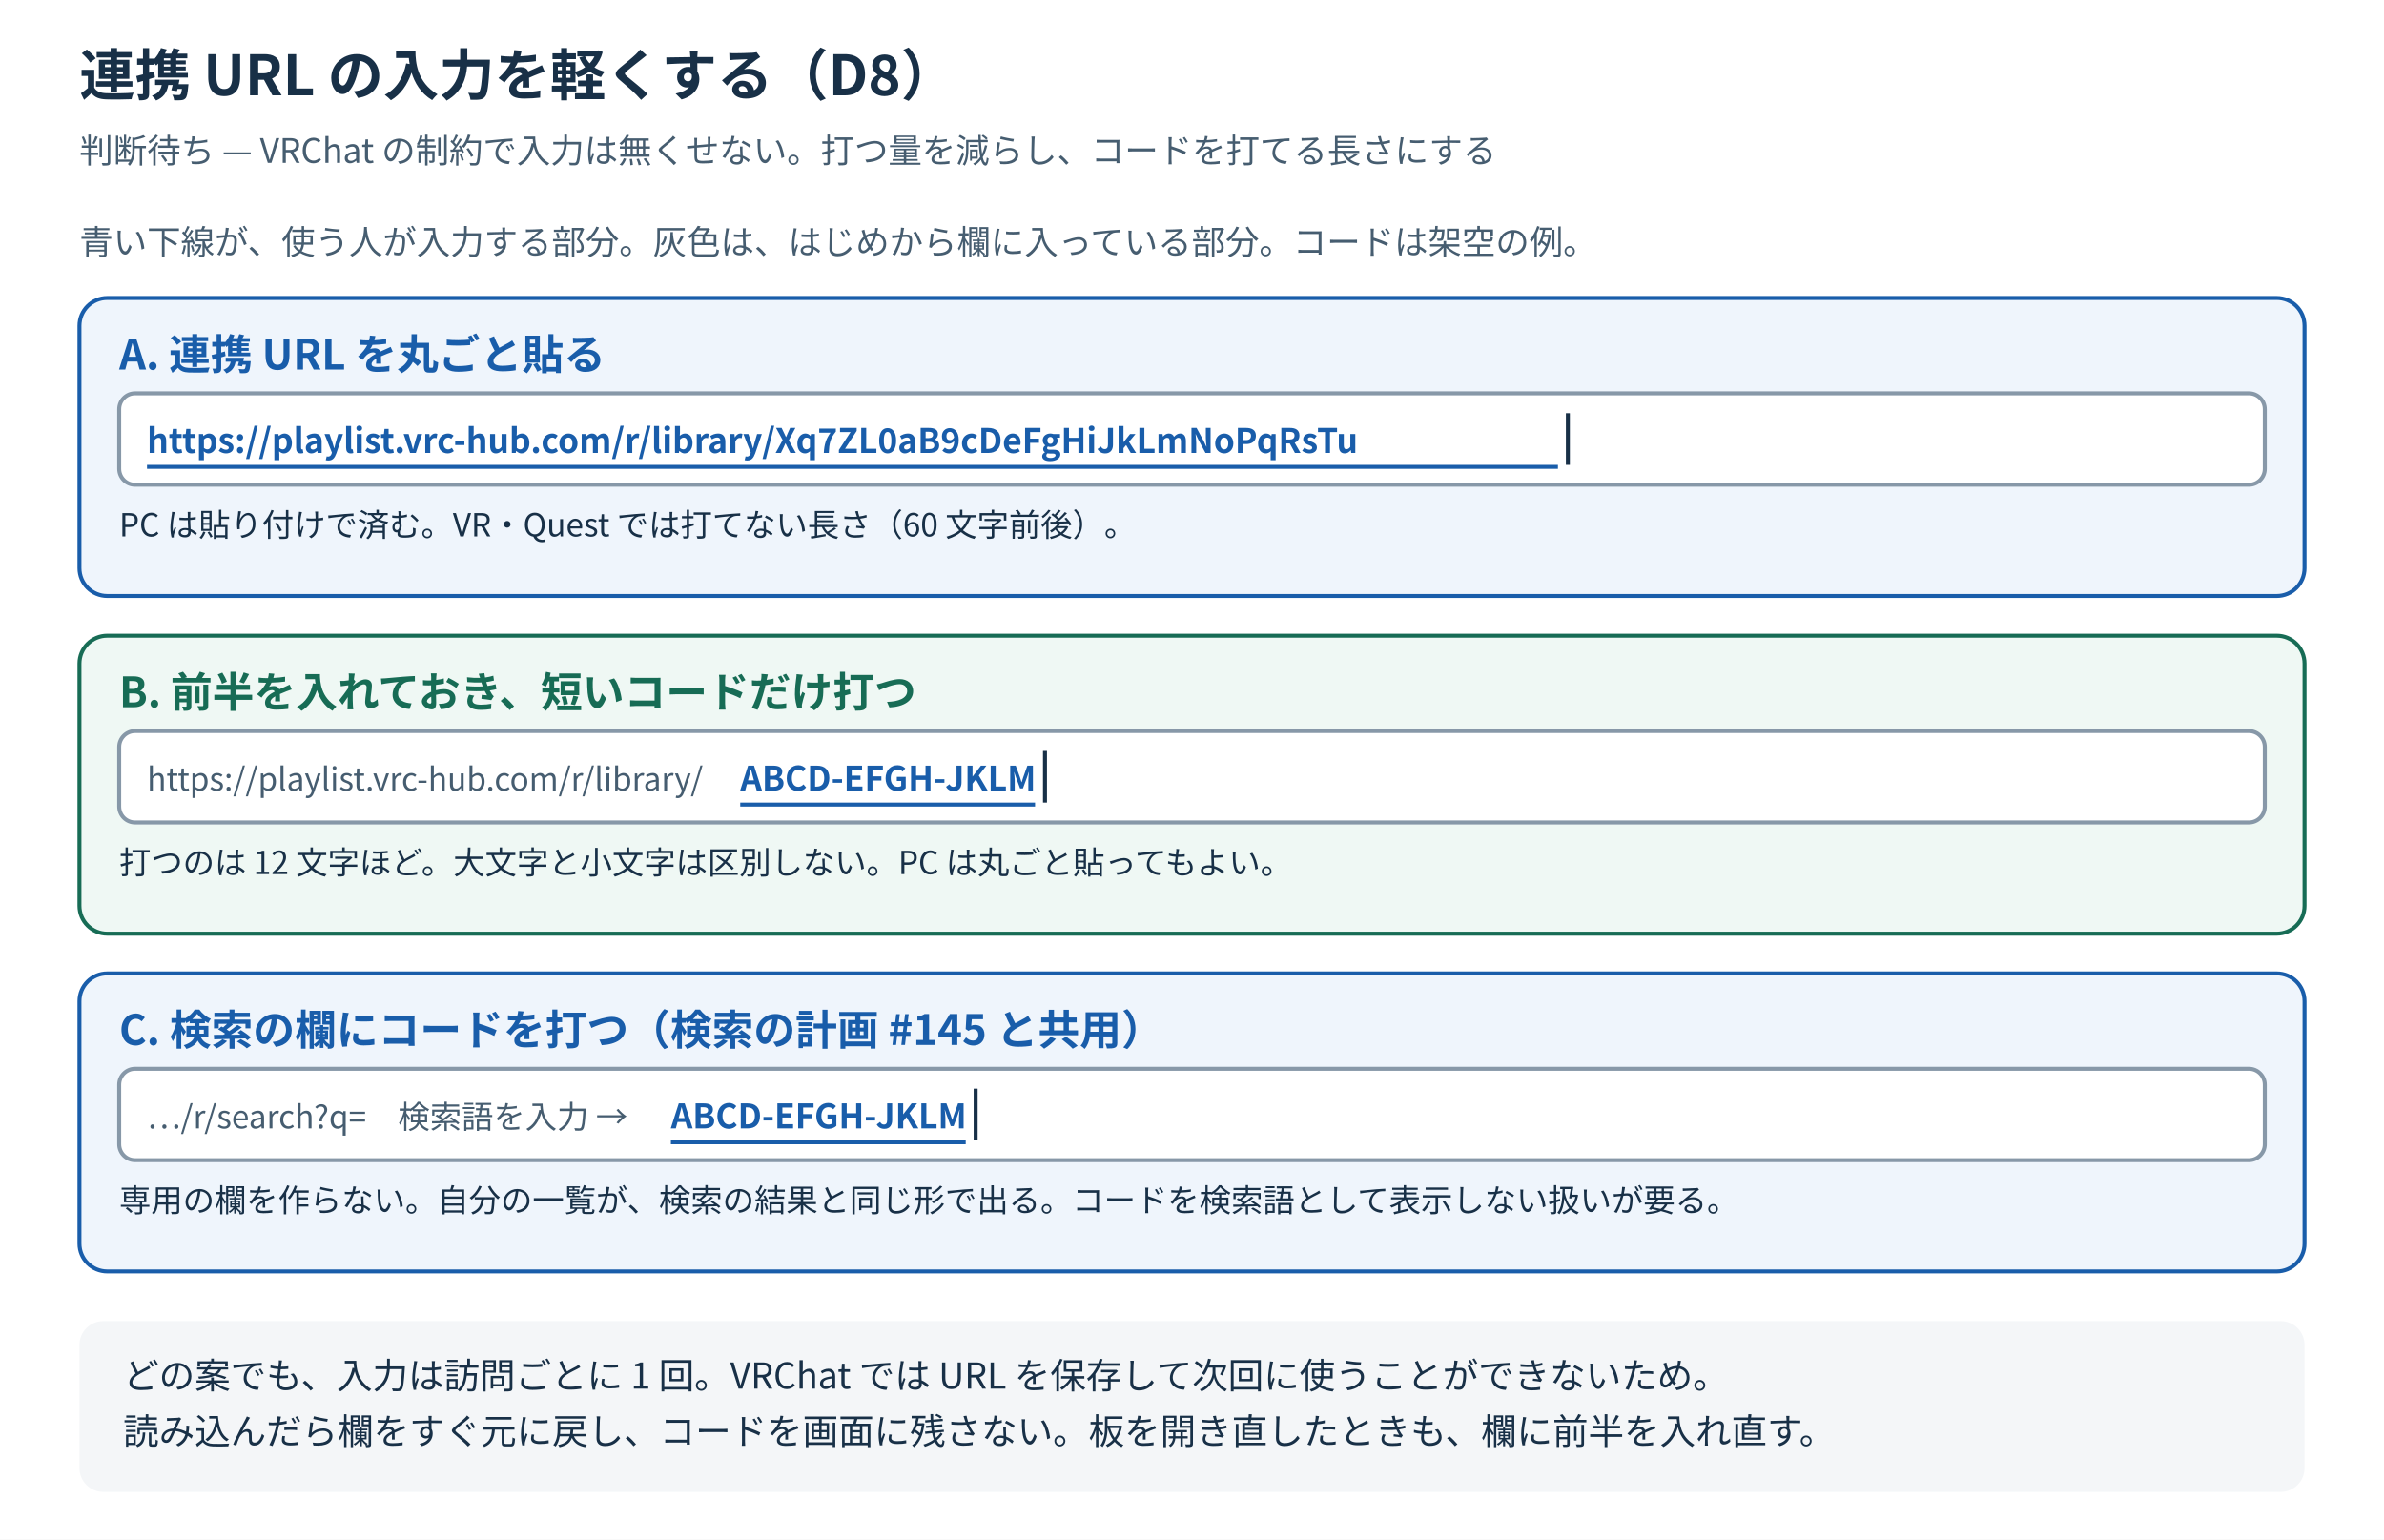
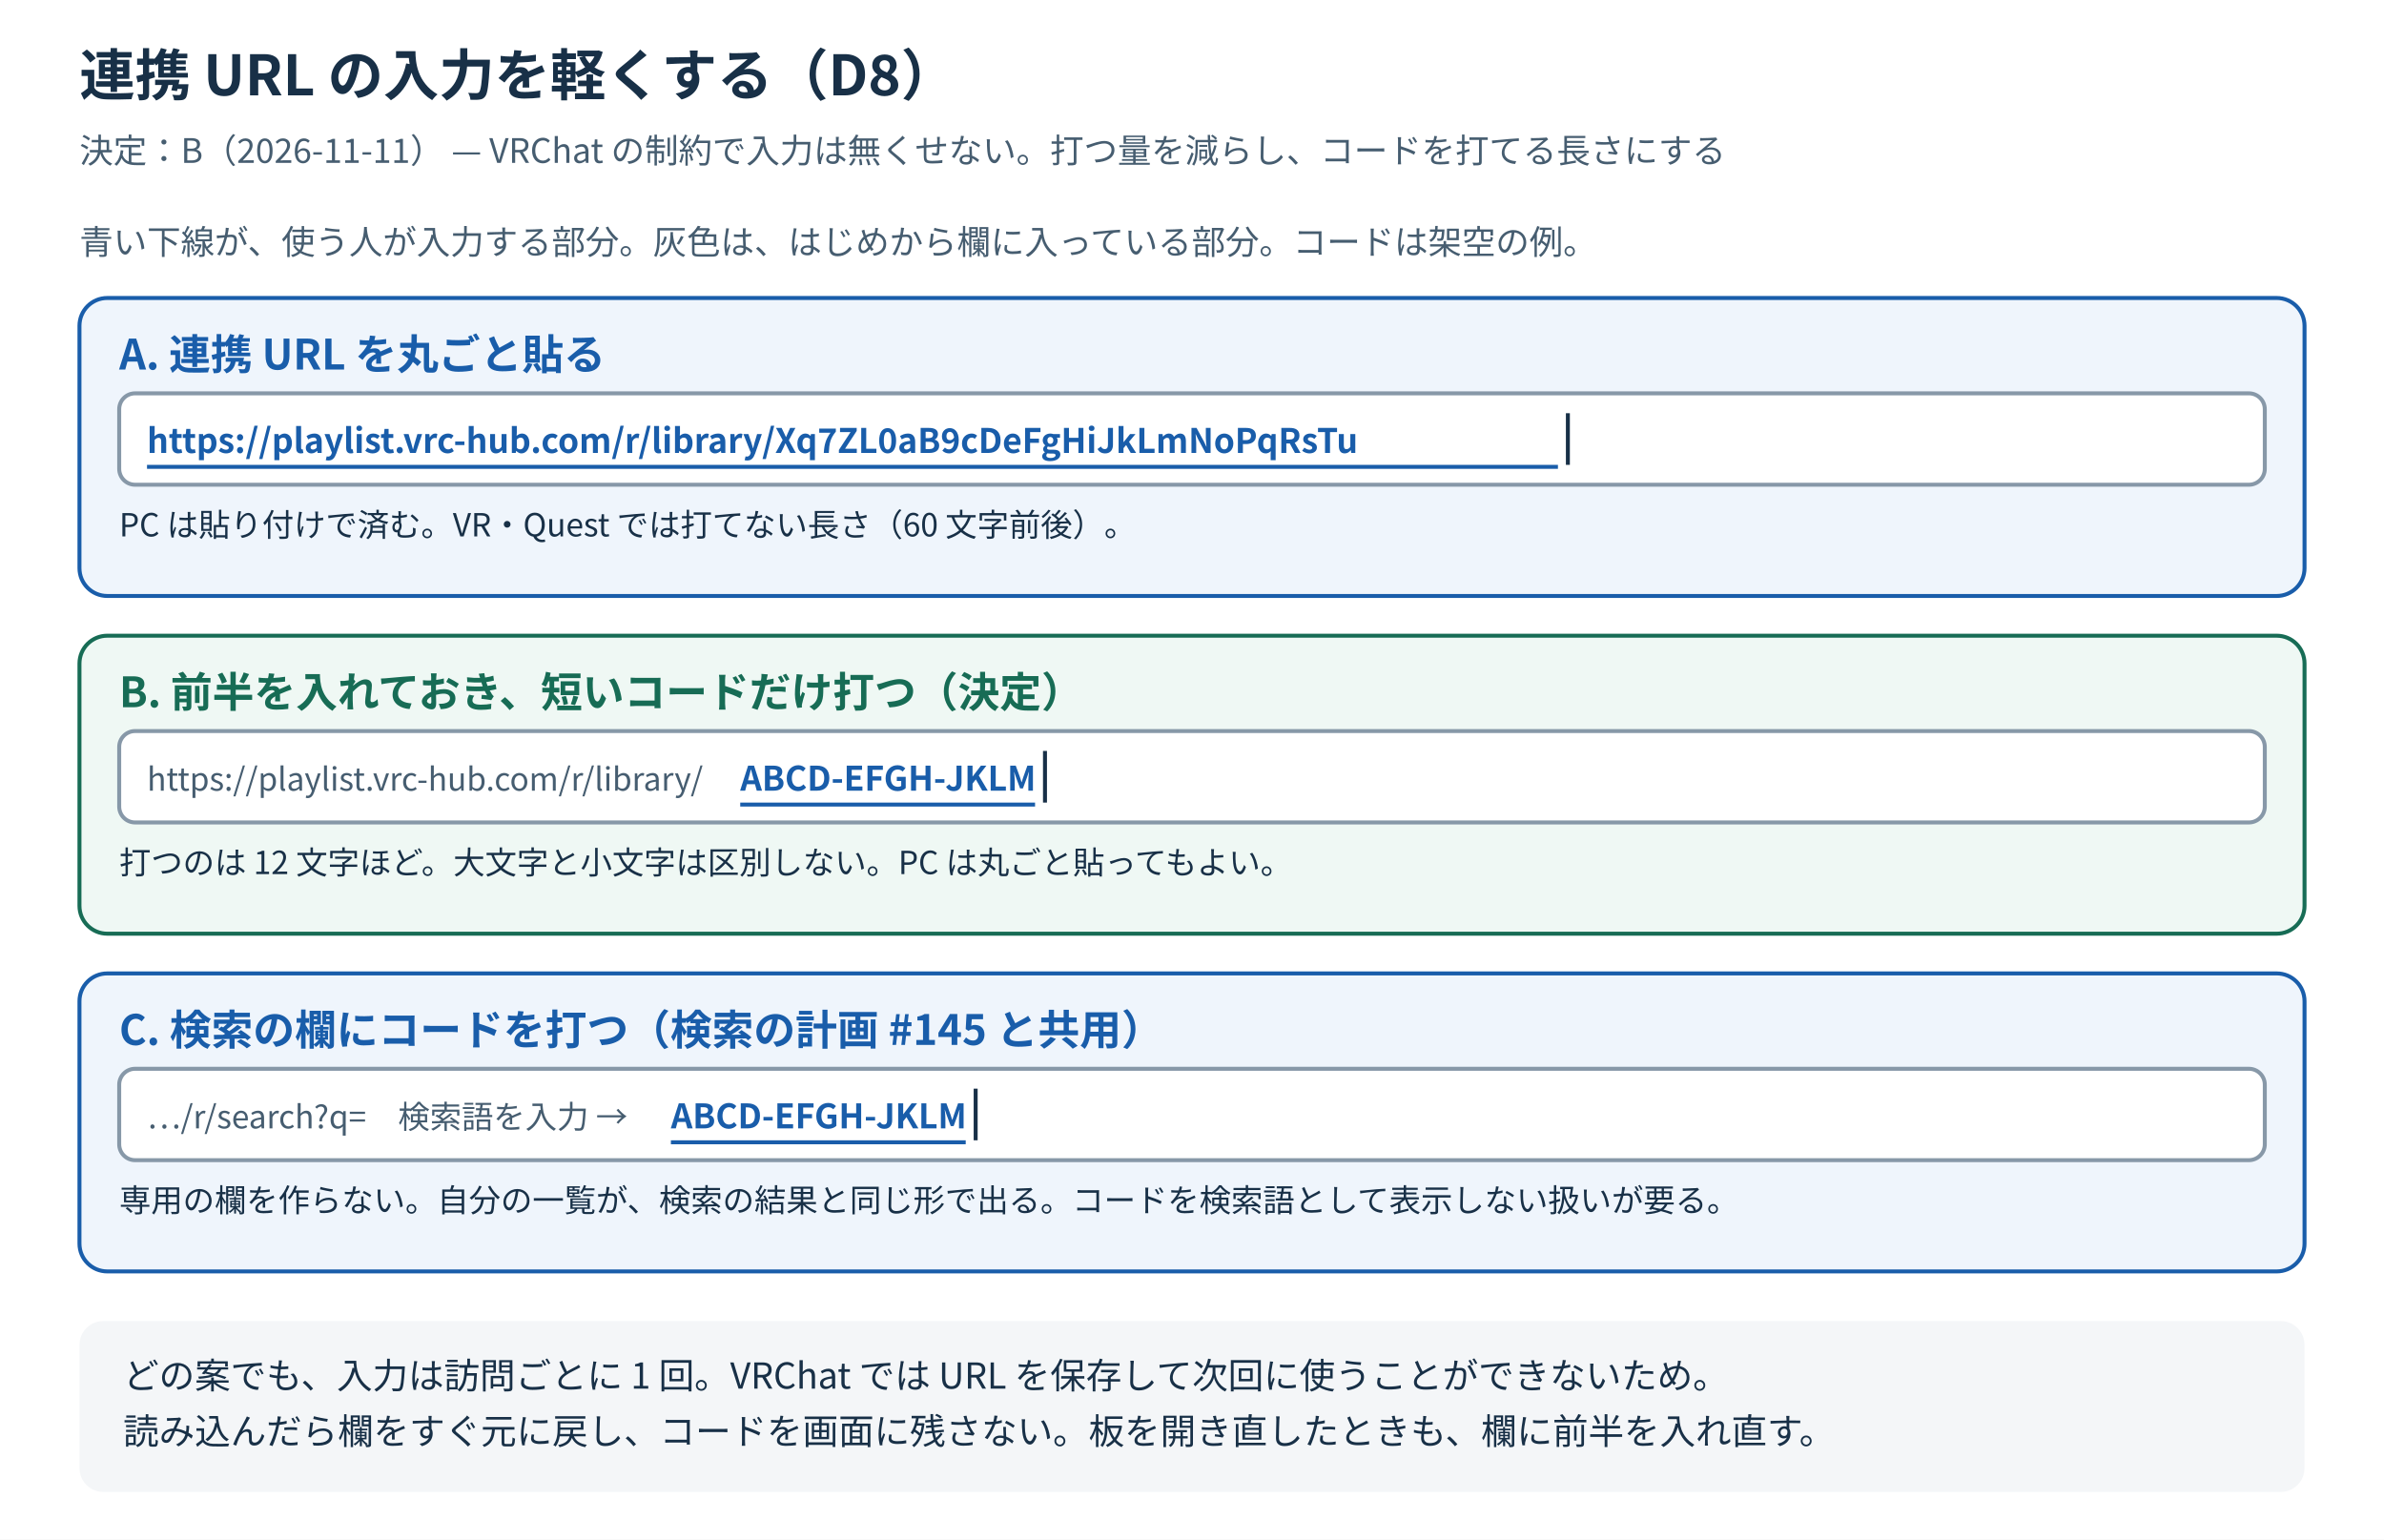
<svg xmlns="http://www.w3.org/2000/svg" width="1200" height="775" viewBox="0 0 1200 775" role="img" aria-labelledby="title desc">
  <style>text{font-family:"Yu Gothic","Meiryo","Noto Sans CJK JP",sans-serif}</style>
  <defs>
    <marker id="195DAA" viewBox="0 0 10 10" refX="9" refY="5" markerWidth="8" markerHeight="8" orient="auto-start-reverse">
      <path d="M 0 0 L 10 5 L 0 10 z" fill="#195DAA" />
    </marker>
    <marker id="176C55" viewBox="0 0 10 10" refX="9" refY="5" markerWidth="8" markerHeight="8" orient="auto-start-reverse">
      <path d="M 0 0 L 10 5 L 0 10 z" fill="#176C55" />
    </marker>
    <marker id="A3343A" viewBox="0 0 10 10" refX="9" refY="5" markerWidth="8" markerHeight="8" orient="auto-start-reverse">
      <path d="M 0 0 L 10 5 L 0 10 z" fill="#A3343A" />
    </marker>
  </defs>
  <rect width="1200" height="775" fill="#FFFFFF" />
  <text x="40" y="48" font-size="28" font-weight="700" fill="#183047">
    <tspan x="40" dy="0">連携 URL の入力を軽くする（D8）</tspan>
  </text>
  <text x="40" y="82" font-size="17" font-weight="400" fill="#465D70">
-     <tspan x="40" dy="0">判断待ち — VRChat の制約で入力は無くせない。打つ量を減らし、コードを打てる長さにする</tspan>
+     <tspan x="40" dy="0">決定：B（2026-11-11） — VRChat の制約で入力は無くせない。打つ量を減らし、コードを打てる長さにする</tspan>
  </text>
  <text x="40" y="128" font-size="17" font-weight="400" fill="#465D70">
    <tspan x="40" dy="0">青い下線が、使う人が入力する部分。灰色は、はじめから欄に入っている部分。コードは架空の例。</tspan>
  </text>
  <rect x="40" y="150" width="1120" height="150" rx="14" fill="#EFF5FC" stroke="#195DAA" stroke-width="2" />
  <text x="60" y="186" font-size="21" font-weight="700" fill="#195DAA">
    <tspan x="60" dy="0">A. 連携 URL を丸ごと貼る</tspan>
  </text>
  <text x="60" y="227" font-size="18" font-weight="400" fill="#183047" />
  <rect x="60" y="198" width="1080" height="46" rx="8" fill="#FFFFFF" stroke="#8798A8" stroke-width="2" />
  <text x="74" y="228" font-size="17" font-weight="700" fill="#195DAA">
    <tspan x="74" dy="0">https://playlist.vrc-hub.com/r/library/Xq7ZL0aB9cDeFgHiJkLmNoPqRsTu</tspan>
  </text>
  <line x1="74" y1="235" x2="784.2" y2="235" stroke="#195DAA" stroke-width="2" />
  <line x1="789.2" y1="208" x2="789.2" y2="234" stroke="#183047" stroke-width="2" />
  <text x="60" y="270" font-size="16" font-weight="400" fill="#183047">
    <tspan x="60" dy="0">PC は貼り付けで済む。VR・Quest では打てない長さ（60 文字前後）。</tspan>
  </text>
  <rect x="40" y="320" width="1120" height="150" rx="14" fill="#EFF8F4" stroke="#176C55" stroke-width="2" />
  <text x="60" y="356" font-size="21" font-weight="700" fill="#176C55">
-     <tspan x="60" dy="0">B. 前半を入れておき、短いコードだけ打つ</tspan>
+     <tspan x="60" dy="0">B. 前半を入れておき、短いコードだけ打つ（決定）</tspan>
  </text>
  <text x="60" y="397" font-size="18" font-weight="400" fill="#183047" />
  <rect x="60" y="368" width="1080" height="46" rx="8" fill="#FFFFFF" stroke="#8798A8" stroke-width="2" />
  <text x="74" y="398" font-size="16" font-weight="400" fill="#465D70">
    <tspan x="74" dy="0">https://playlist.vrc-hub.com/r/library/</tspan>
  </text>
  <text x="372.6" y="398" font-size="17" font-weight="700" fill="#195DAA">
    <tspan x="372.6" dy="0">ABCD-EFGH-JKLM</tspan>
  </text>
  <line x1="372.6" y1="405" x2="521.0" y2="405" stroke="#195DAA" stroke-width="2" />
  <line x1="526.0" y1="378" x2="526.0" y2="404" stroke="#183047" stroke-width="2" />
  <text x="60" y="440" font-size="16" font-weight="400" fill="#183047">
    <tspan x="60" dy="0">打つのは 12 文字ほど。大文字と小文字は区別しない。PC は丸ごと貼ってもよい。</tspan>
  </text>
  <rect x="40" y="490" width="1120" height="150" rx="14" fill="#EFF5FC" stroke="#195DAA" stroke-width="2" />
  <text x="60" y="526" font-size="21" font-weight="700" fill="#195DAA">
    <tspan x="60" dy="0">C. 検索の欄にコードを打つ（検索の計画 #145 と共用）</tspan>
  </text>
  <text x="60" y="567" font-size="18" font-weight="400" fill="#183047" />
  <rect x="60" y="538" width="1080" height="46" rx="8" fill="#FFFFFF" stroke="#8798A8" stroke-width="2" />
  <text x="74" y="568" font-size="16" font-weight="400" fill="#465D70">
    <tspan x="74" dy="0">…/r/search?q=　検索語を入力 →</tspan>
  </text>
  <text x="337.7" y="568" font-size="17" font-weight="700" fill="#195DAA">
    <tspan x="337.7" dy="0">ABCD-EFGH-JKLM</tspan>
  </text>
  <line x1="337.7" y1="575" x2="486.1" y2="575" stroke="#195DAA" stroke-width="2" />
  <line x1="491.1" y1="548" x2="491.1" y2="574" stroke="#183047" stroke-width="2" />
  <text x="60" y="610" font-size="16" font-weight="400" fill="#183047">
    <tspan x="60" dy="0">専用の欄を作らない。自分の一覧が、検索の結果と同じ形で出る。コードを検索語として表示しない扱いが要る。</tspan>
  </text>
  <rect x="40" y="665" width="1120" height="86" rx="12" fill="#F4F6F8" />
  <text x="62" y="699" font-size="18" font-weight="400" fill="#183047">
    <tspan x="62" dy="0">どの案でも、入力は訪問ごとに 1 回。VRChat では URL を保存して次回に使うことができないため。</tspan>
    <tspan x="62" dy="28">読み込んだら欄をすぐ元に戻し、コードを画面に残さない。板を開き直したときも、欄に前半を入れ直す。</tspan>
  </text>
</svg>
